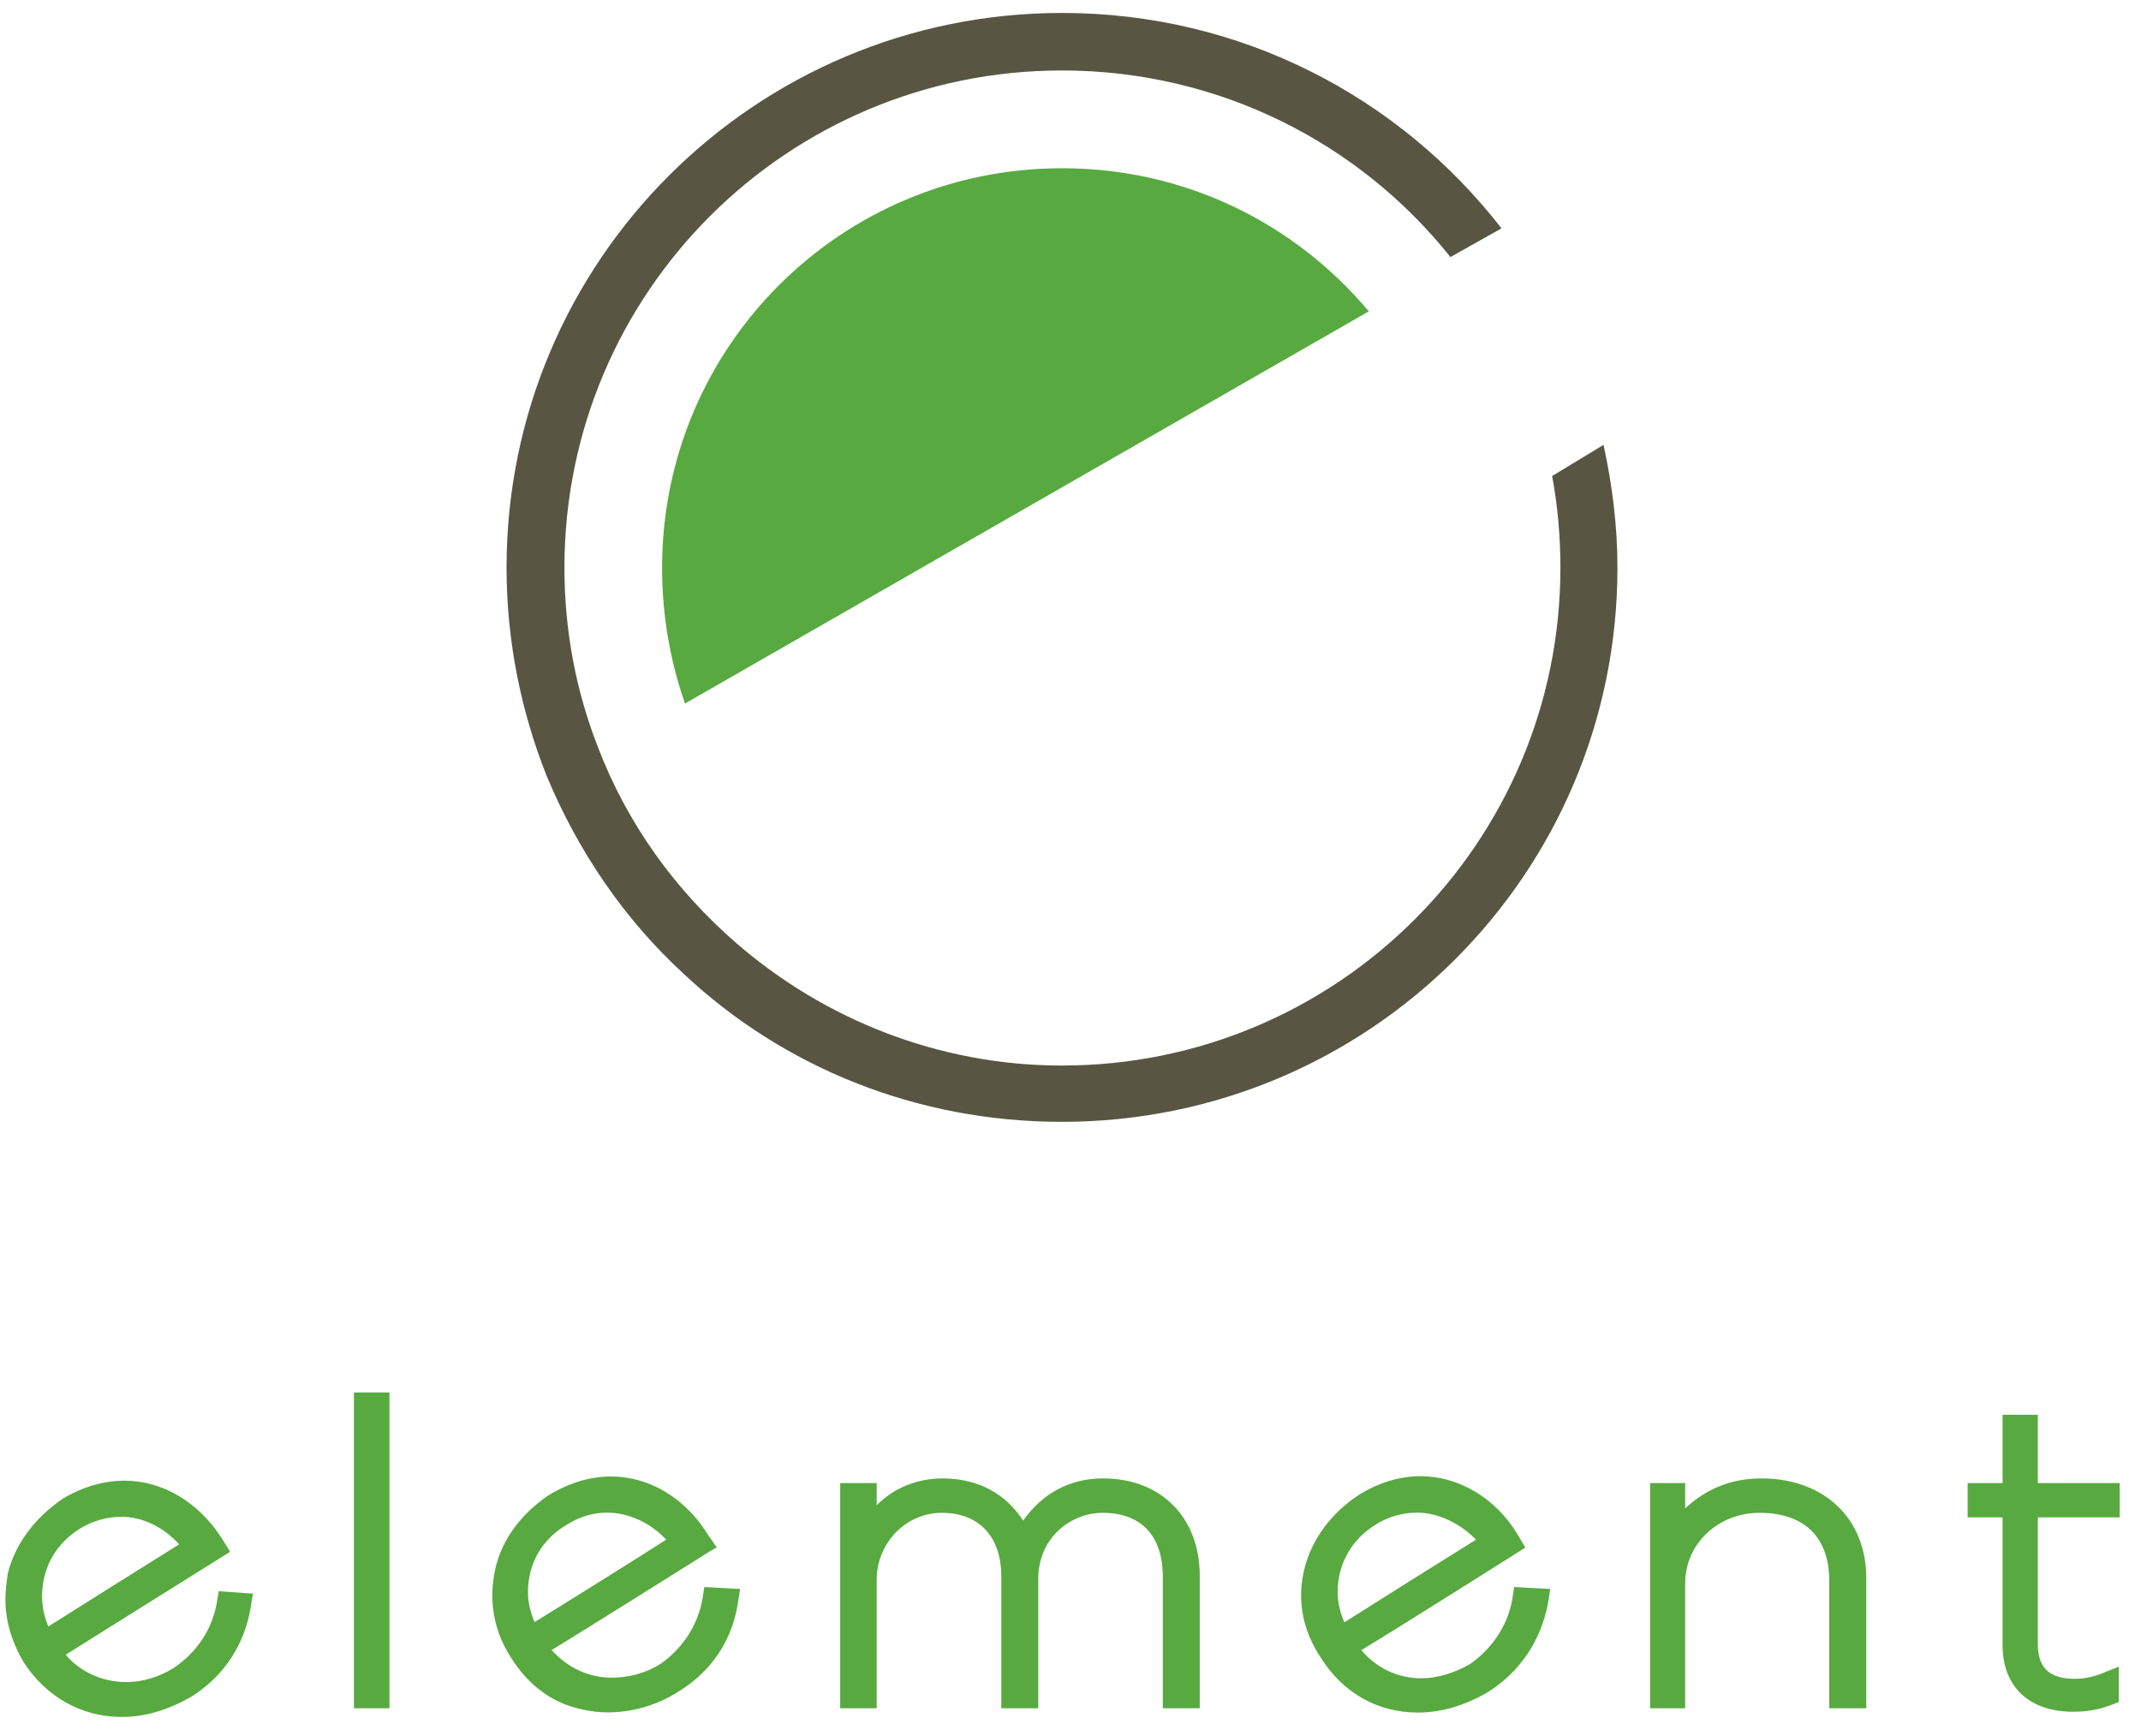
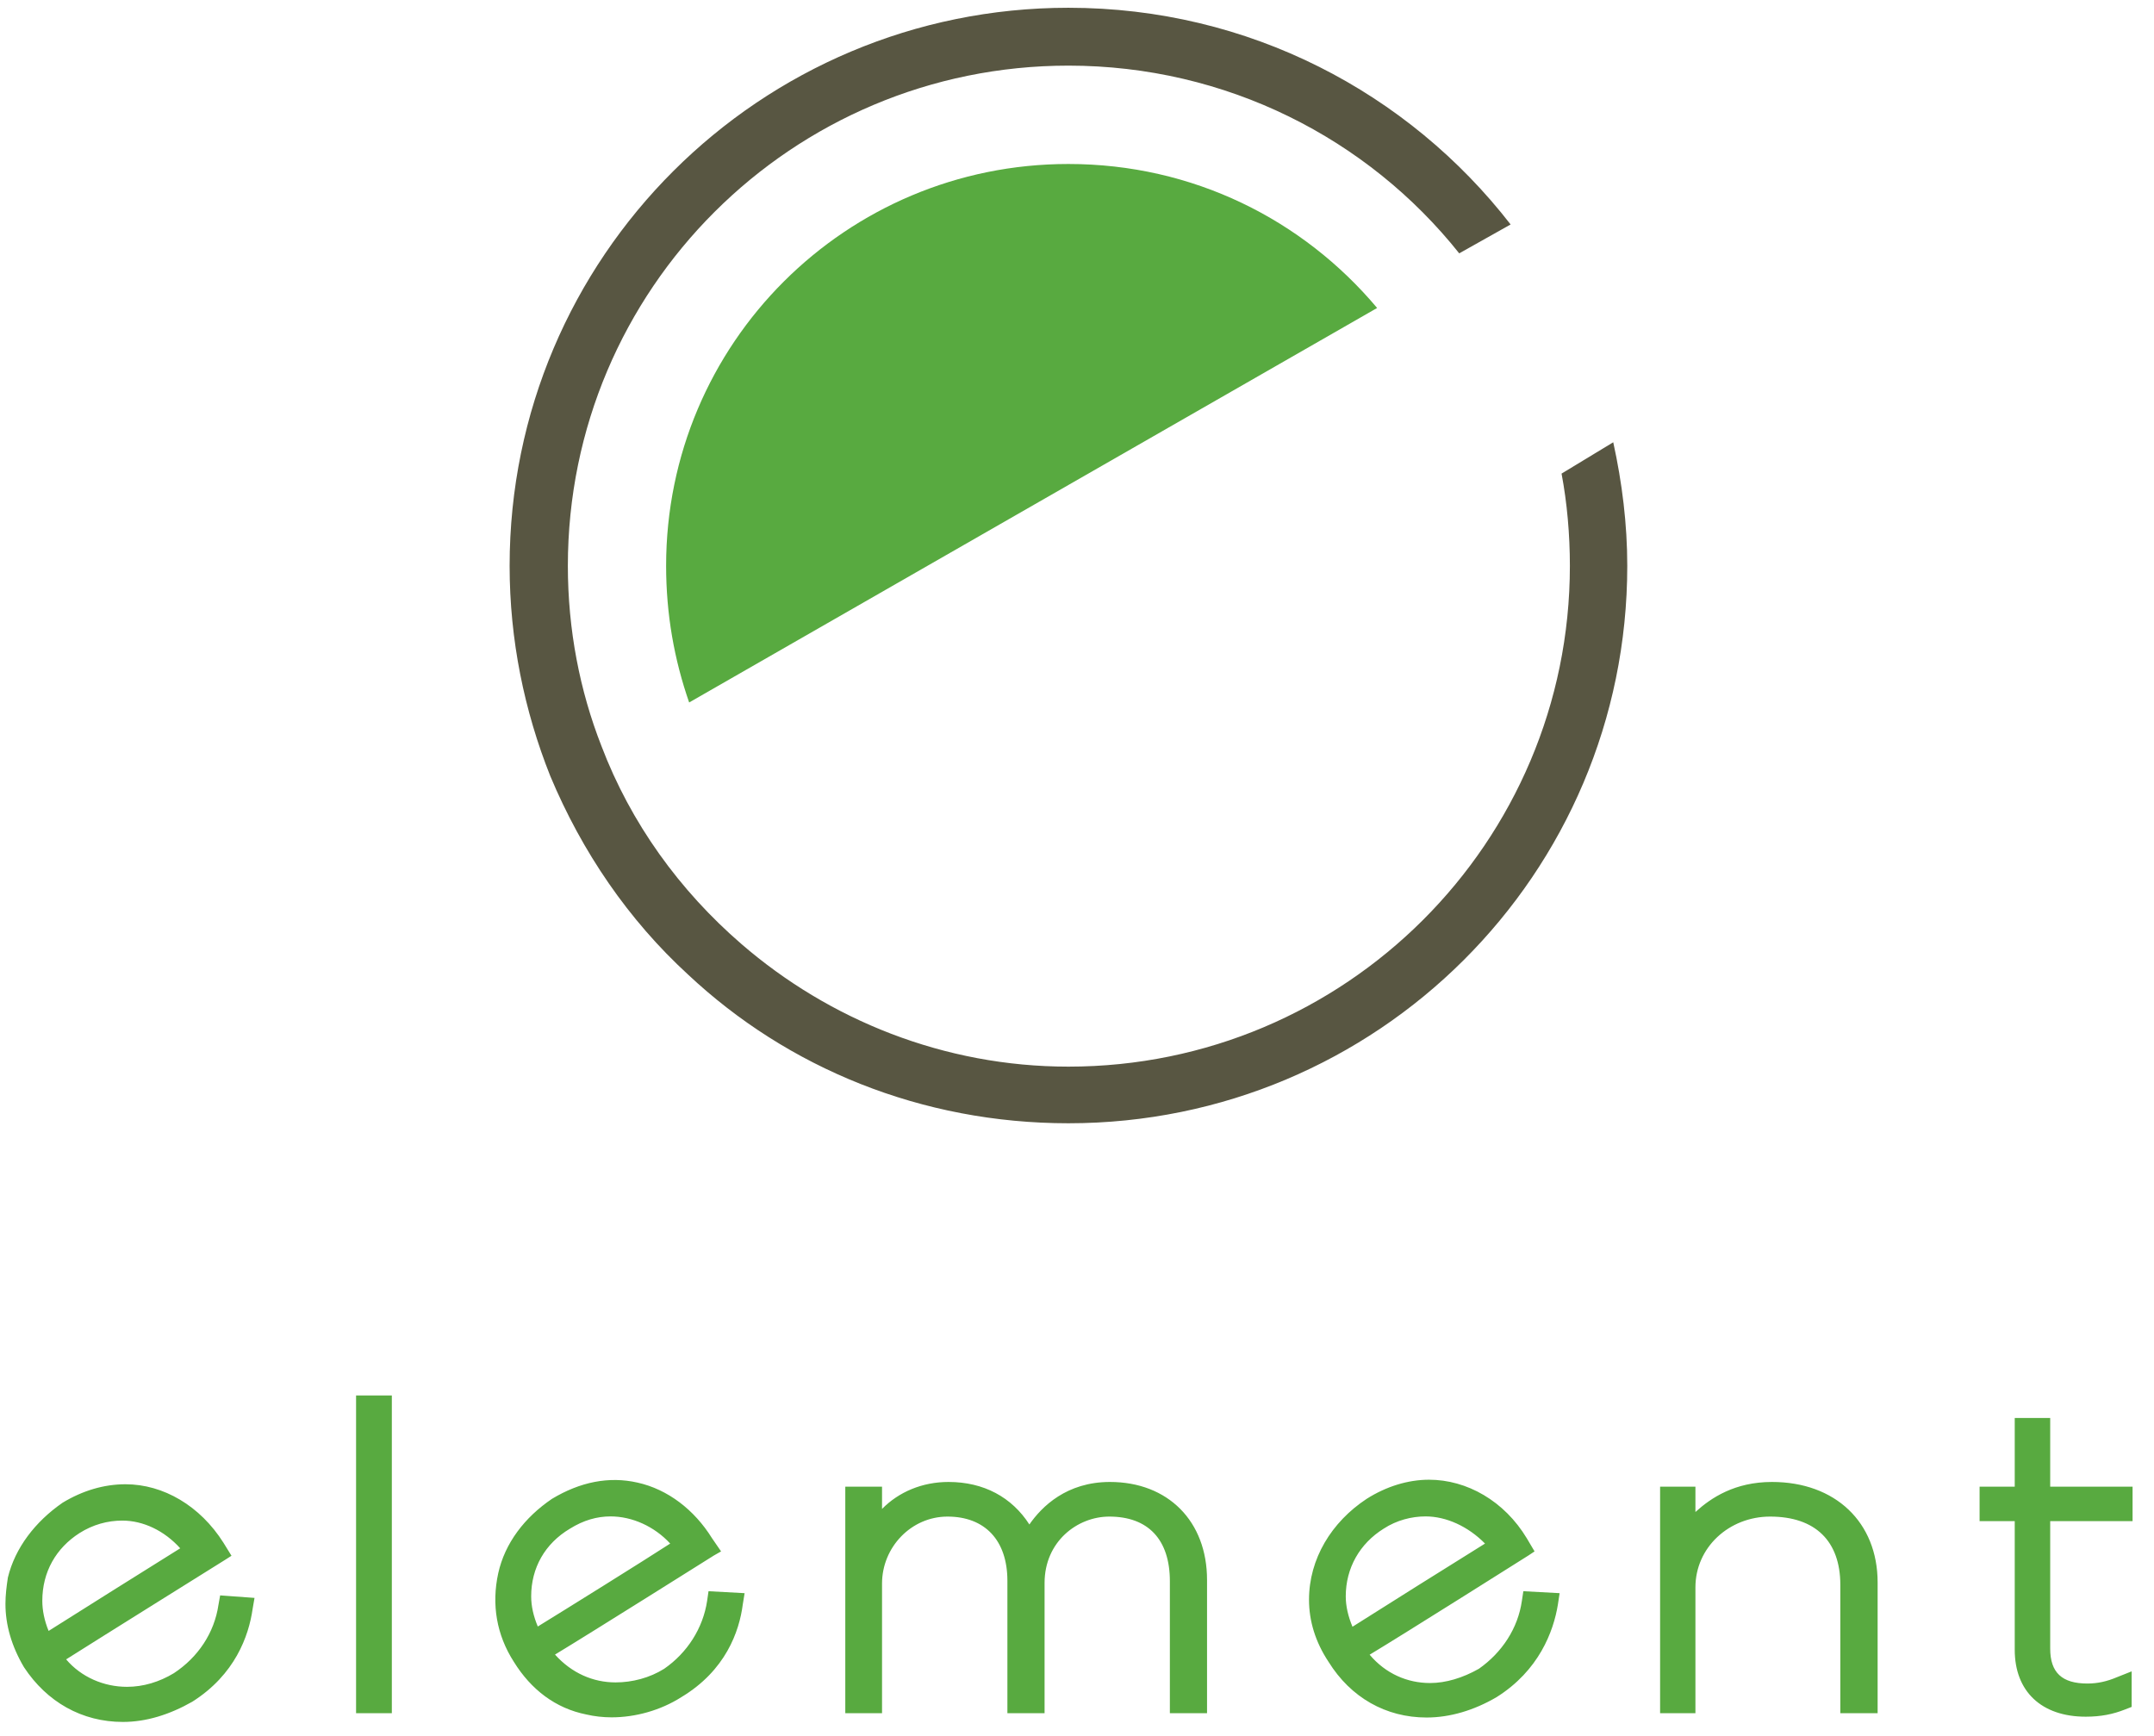
- <svg xmlns="http://www.w3.org/2000/svg" style="width: 59.2px; height: 47.997px;" aria-label="Element" role="img" preserveAspectRatio="" fill="none" viewBox="0 0 170 137" height="137" width="170">
+ <svg xmlns="http://www.w3.org/2000/svg" aria-label="el" role="img" preserveAspectRatio="" fill="none" viewBox="0 0 170 137" height="137" width="170">
  <path fill="#585642" d="M127.322 34.908L123.243 37.38C123.678 39.682 123.9 42.188 123.9 44.66C123.9 66.49 106.181 84.188 84.325 84.188C74.508 84.188 65.446 80.5 58.525 74.518C53.638 70.299 49.781 64.969 47.466 58.877C45.764 54.532 44.817 49.719 44.817 44.66C44.817 22.805 62.526 5.18 84.325 5.18C96.775 5.18 107.95 10.929 115.166 19.996L119.222 17.717C111.16 7.318 98.573 0.613 84.325 0.613C59.97 0.613 40.221 20.309 40.221 44.66C40.221 50.506 41.381 56.111 43.43 61.252C45.938 67.248 49.607 72.616 54.305 76.922C62.15 84.28 72.701 88.658 84.325 88.658C108.685 88.658 128.429 69 128.429 44.66C128.429 41.372 128.023 38.099 127.322 34.908Z" clip-rule="evenodd" fill-rule="evenodd" />
  <path fill="#58AA40" d="M84.322 12.943C66.768 12.943 52.572 27.103 52.572 44.656C52.572 48.494 53.215 52.066 54.39 55.445L108.687 24.308C102.829 17.332 94.144 12.943 84.322 12.943Z" clip-rule="evenodd" fill-rule="evenodd" />
  <path fill="#58AA40" d="M28.102 135.218H30.925V110.144H28.102V135.218ZM109.198 120.659C110.227 119.987 111.411 119.688 112.513 119.688C114.147 119.688 115.872 120.48 117.202 121.832C115.133 123.111 108.709 127.147 106.742 128.397C106.399 127.576 106.211 126.775 106.211 125.998C106.211 123.758 107.317 121.832 109.198 120.659ZM104.857 131.173C106.607 133.987 109.376 135.561 112.591 135.561C114.427 135.561 116.322 135.001 118.105 133.959C121.455 131.859 122.61 128.769 122.953 126.645L123.089 125.747L120.227 125.592L120.111 126.355C119.802 128.508 118.555 130.425 116.718 131.714C115.442 132.438 114.103 132.839 112.866 132.839C111.073 132.839 109.357 132.1 108.096 130.603C110.749 129.01 120.619 122.778 120.619 122.778L121.112 122.45L120.503 121.421C118.734 118.476 115.776 116.792 112.784 116.792C111.136 116.792 109.42 117.313 107.859 118.303C105.084 120.132 103.311 123.039 103.311 126.263C103.311 127.929 103.808 129.594 104.857 131.173ZM48.191 119.688C47.118 119.688 46.05 119.988 44.977 120.659C43.005 121.832 41.922 123.758 41.922 125.998C41.922 126.77 42.101 127.557 42.444 128.378C44.45 127.147 50.927 123.111 52.894 121.832C51.652 120.48 49.897 119.688 48.191 119.688ZM48.268 135.547C47.601 135.547 46.905 135.47 46.267 135.32C43.855 134.837 41.922 133.37 40.559 131.173C39.186 129.039 38.785 126.635 39.322 124.173C39.849 121.793 41.405 119.765 43.561 118.303C45.784 116.965 48.06 116.507 50.313 117.019C52.7 117.55 54.798 119.162 56.19 121.402L56.91 122.45L56.335 122.778C56.335 122.778 46.427 129.01 43.802 130.594C45.122 132.061 46.809 132.79 48.582 132.79C49.897 132.79 51.275 132.433 52.42 131.714C54.247 130.449 55.484 128.508 55.808 126.355L55.919 125.592L58.766 125.747L58.621 126.645C58.346 128.769 57.268 131.859 53.764 133.959C52.125 135.001 50.139 135.547 48.268 135.547ZM9.652 120.018C8.497 120.018 7.332 120.332 6.268 121.008C4.427 122.19 3.339 124.063 3.339 126.352C3.339 127.1 3.504 127.916 3.837 128.727C5.78 127.491 12.228 123.45 14.224 122.205C12.967 120.81 11.3 120.018 9.652 120.018ZM9.7 135.91C6.471 135.91 3.702 134.341 1.889 131.585C0.913 129.929 0.43 128.254 0.43 126.593C0.43 125.903 0.517 125.198 0.623 124.508C1.193 122.176 2.769 120.11 4.939 118.608C6.525 117.648 8.207 117.15 9.903 117.15C12.9 117.15 15.8 118.859 17.636 121.766L18.27 122.794L17.757 123.122C17.757 123.122 7.772 129.354 5.22 130.972C6.413 132.377 8.197 133.139 10.024 133.139C11.3 133.139 12.571 132.758 13.721 132.063C15.645 130.798 16.916 128.867 17.24 126.675L17.375 125.922L20.087 126.12L19.937 126.994C19.633 129.123 18.55 132.183 15.171 134.317C13.378 135.336 11.537 135.91 9.7 135.91ZM92.33 135.218H95.263V124.698C95.263 120.069 92.185 116.969 87.598 116.969C84.181 116.969 82.223 118.91 81.242 120.324C79.855 118.171 77.641 116.969 74.857 116.969C72.788 116.969 70.932 117.756 69.613 119.098V117.341H66.713V135.218H69.613V124.988C69.613 122.125 71.909 119.702 74.78 119.702C77.723 119.702 79.507 121.565 79.507 124.771V135.218H82.441V124.944C82.441 121.671 85.031 119.702 87.549 119.702C90.623 119.702 92.33 121.522 92.33 124.804V135.218ZM148.188 135.218H145.244V125.089C145.244 121.628 143.262 119.702 139.705 119.702C136.447 119.702 133.808 122.149 133.808 125.287V135.218H131.02V117.341H133.808V119.34C135.036 118.22 136.916 116.969 139.85 116.969C144.848 116.969 148.188 120.151 148.188 124.901V135.218ZM159.009 130.214C159.009 133.507 161.121 135.496 164.616 135.496C165.81 135.496 166.781 135.298 167.729 134.921L168.236 134.723V131.918L167.081 132.377C166.274 132.72 165.529 132.879 164.746 132.879C162.741 132.879 161.808 132.02 161.808 130.118V120.062H168.309V117.339H161.808V111.918H159.009V117.339H156.235V120.062H159.009V130.214Z" clip-rule="evenodd" fill-rule="evenodd" />
</svg>
